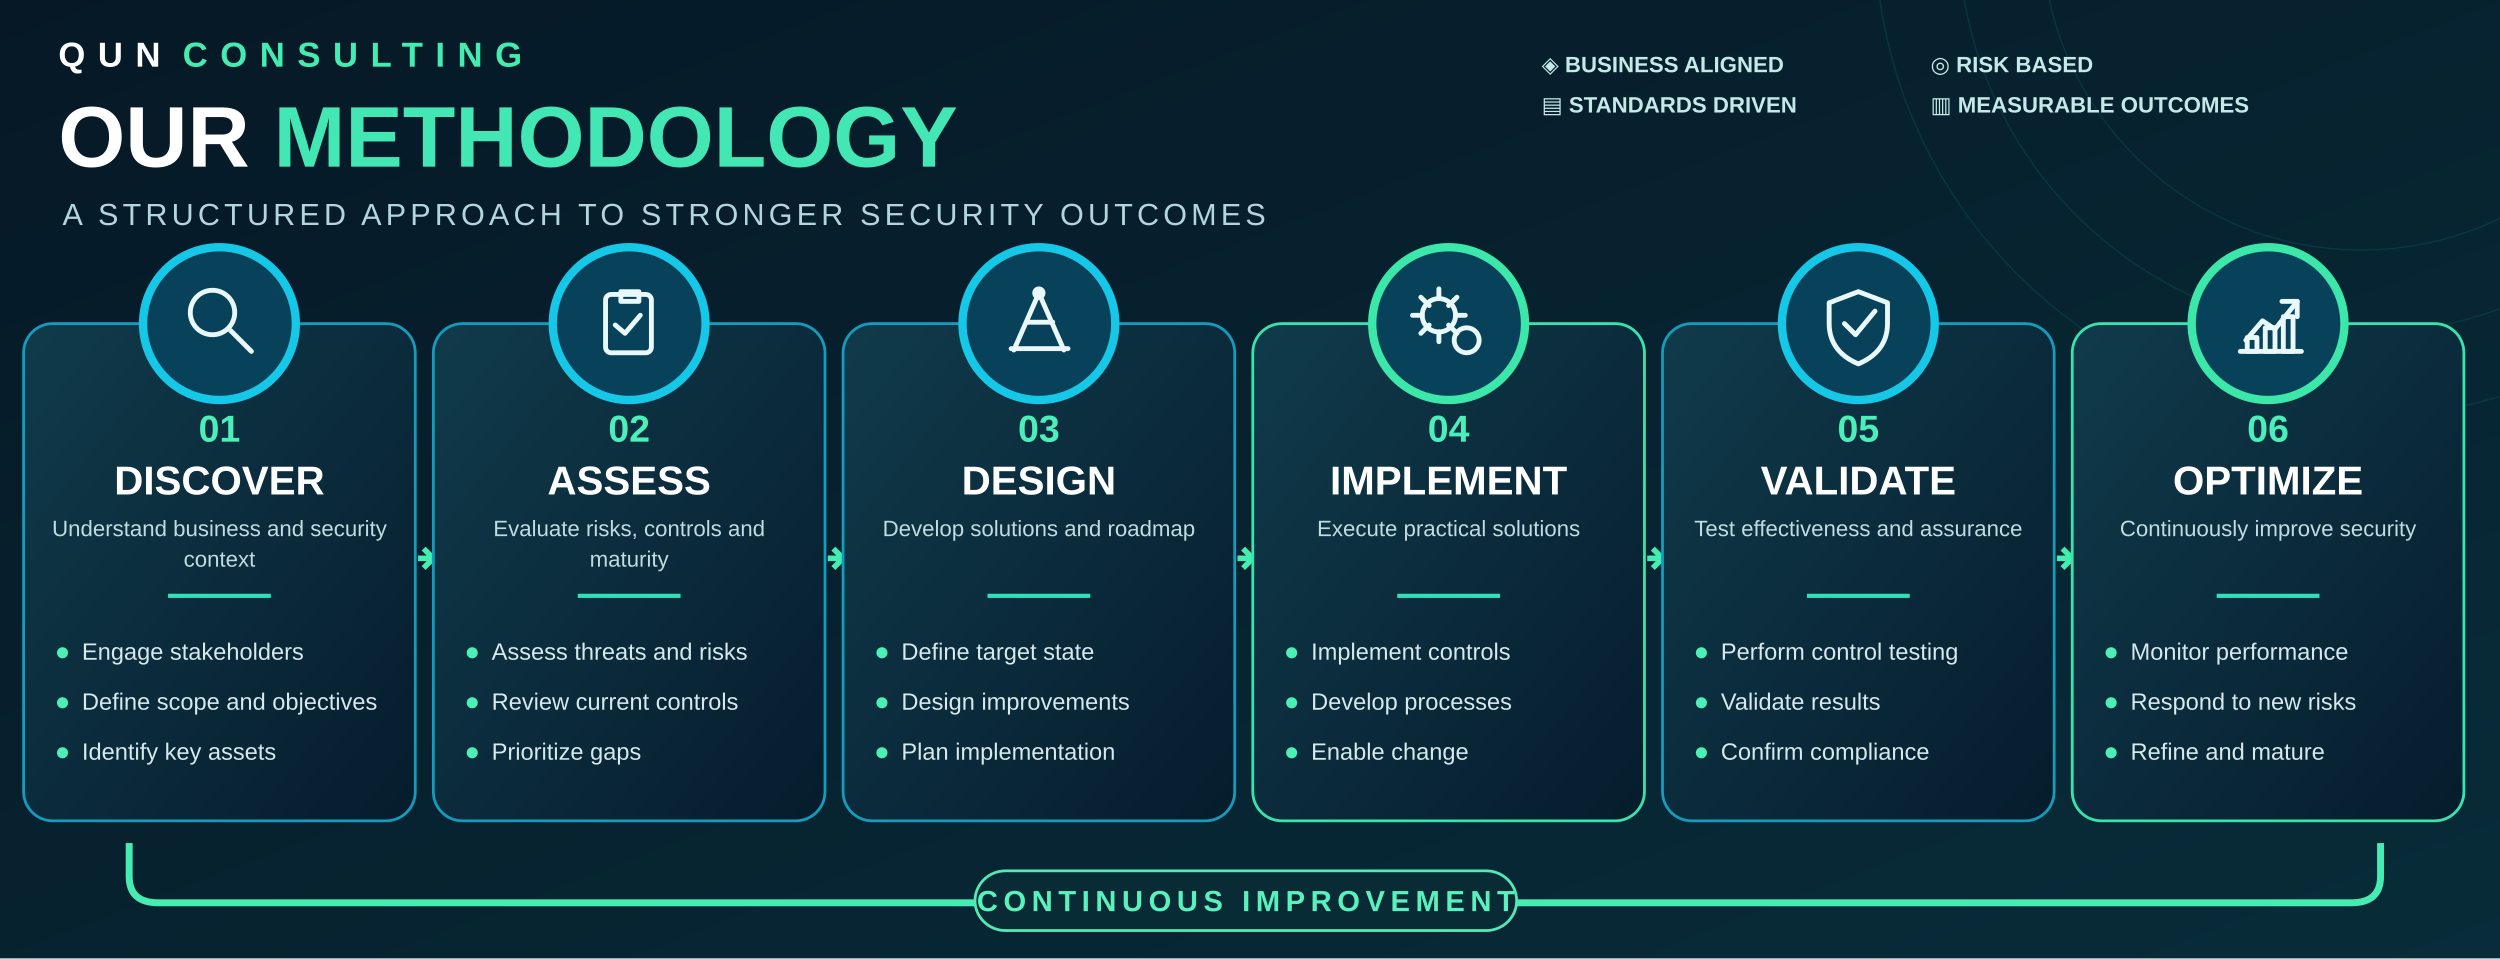
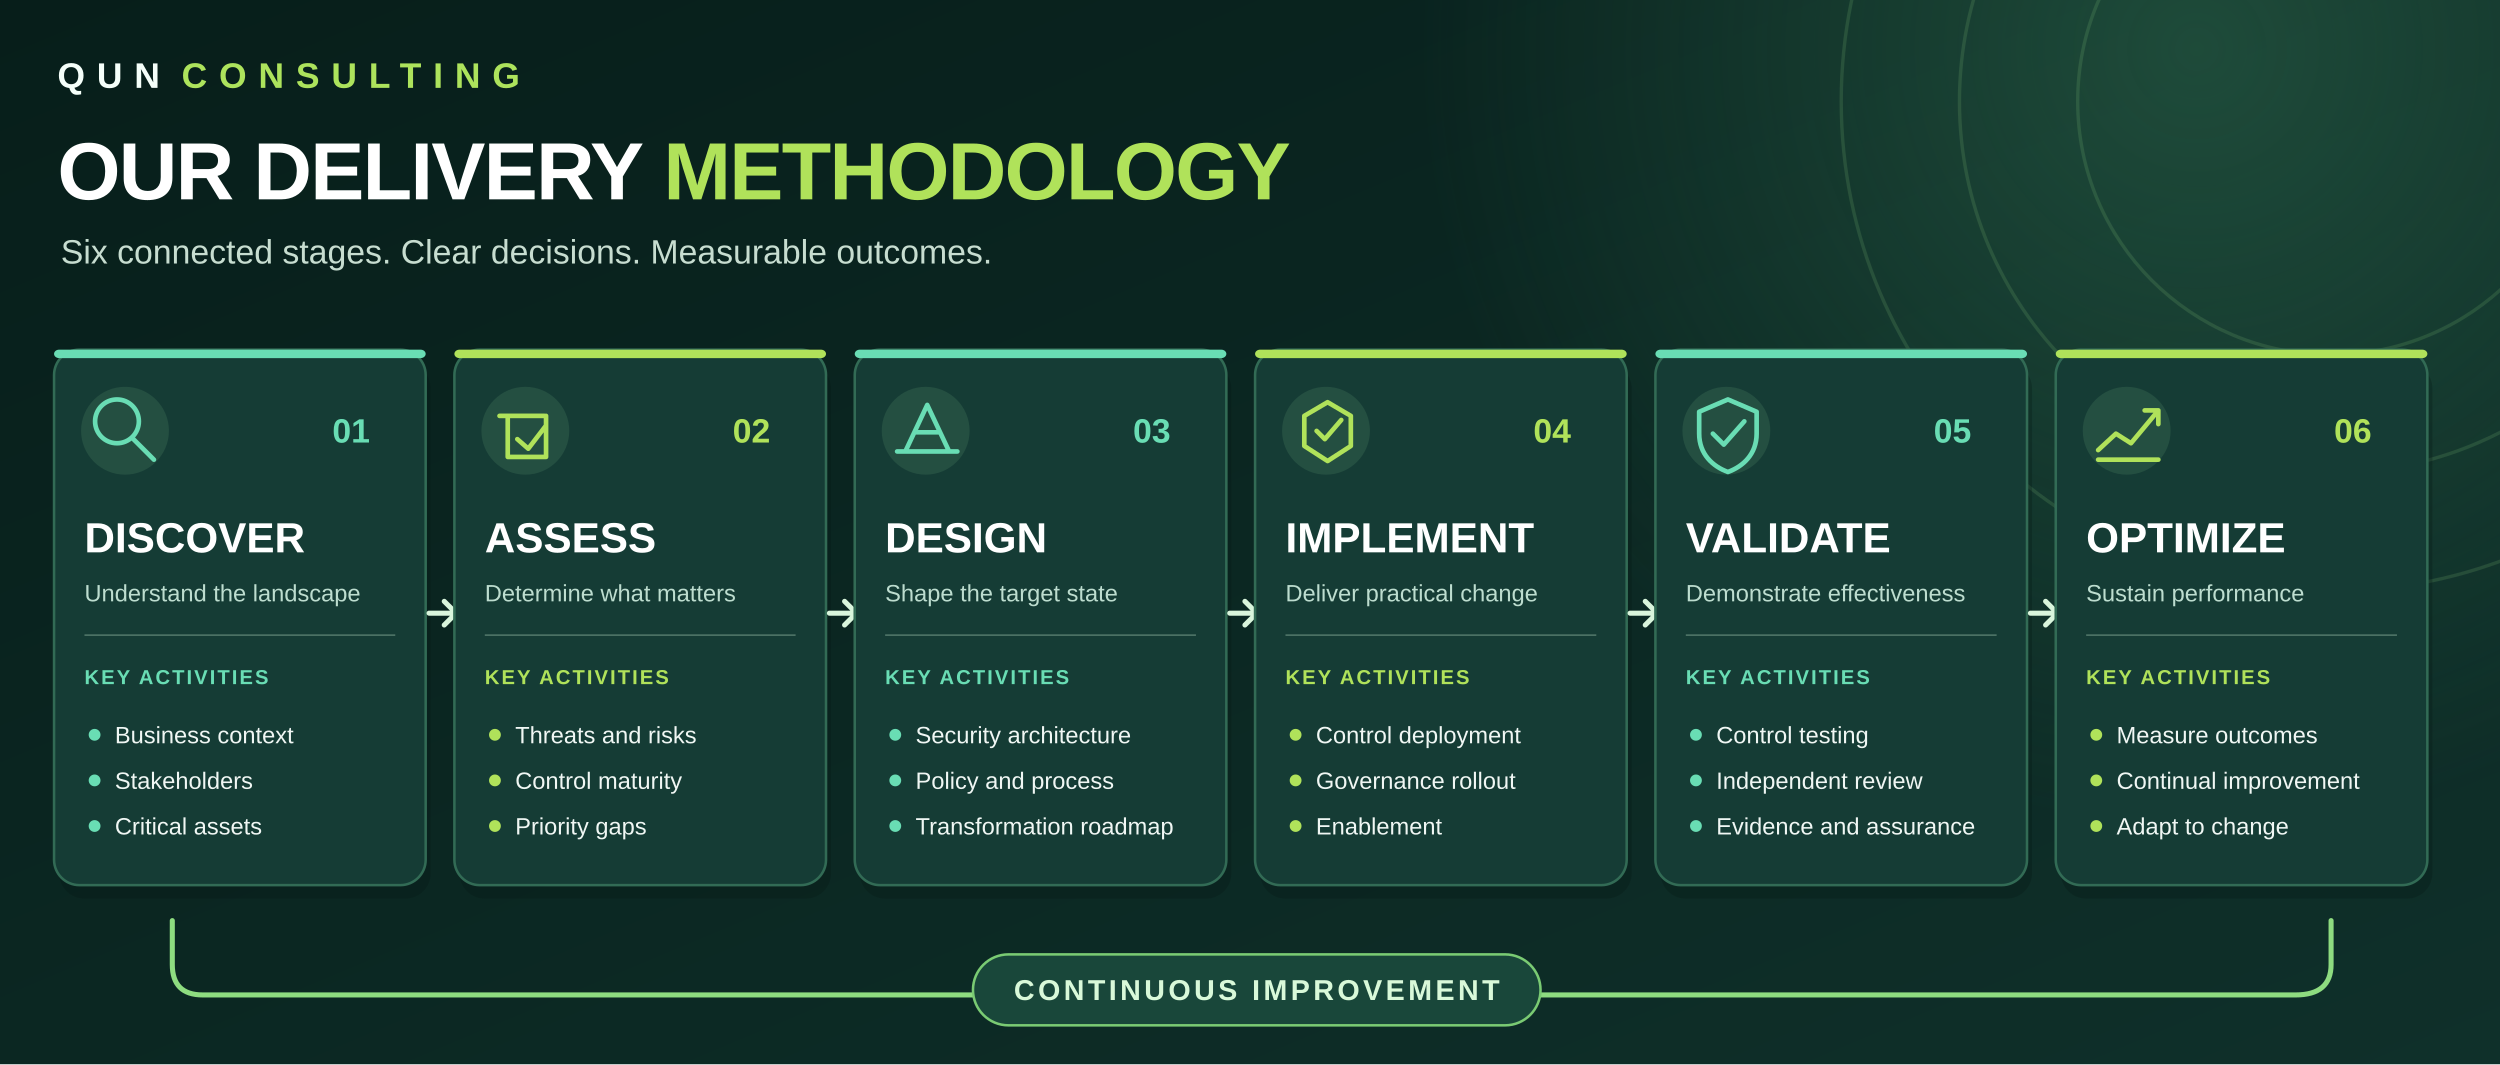
- <svg xmlns="http://www.w3.org/2000/svg" viewBox="0 0 1800 690" role="img" aria-labelledby="title desc">
+ <svg xmlns="http://www.w3.org/2000/svg" viewBox="0 0 1480 630" role="img" aria-labelledby="title desc">
  <defs>
-     <linearGradient id="bg" x1="0" x2="1" y1="0" y2="1">
-       <stop stop-color="#061826" />
-       <stop offset="1" stop-color="#082c39" />
+     <linearGradient id="background" x1="0" y1="0" x2="1" y2="1">
+       <stop stop-color="#071E1A" />
+       <stop offset="1" stop-color="#0F302A" />
    </linearGradient>
-     <linearGradient id="card" x1="0" y1="0" x2="1" y2="1">
-       <stop stop-color="#103b4b" />
-       <stop offset="1" stop-color="#061c2d" />
-     </linearGradient>
-     <linearGradient id="accent" x1="0" x2="1">
-       <stop stop-color="#00bde7" />
-       <stop offset="1" stop-color="#48efaa" />
-     </linearGradient>
-     <filter id="shadow">
-       <feGaussianBlur stdDeviation="8" />
-     </filter>
+     <radialGradient id="glow">
+       <stop stop-color="#367858" stop-opacity=".45" />
+       <stop offset="1" stop-color="#367858" stop-opacity="0" />
+     </radialGradient>
  </defs>
-   <rect width="1800" height="690" fill="url(#bg)" />
-   <g opacity=".14" fill="none" stroke="#19afad">
-     <circle cx="1700" cy="-50" r="230" />
-     <circle cx="1700" cy="-50" r="290" />
-     <circle cx="1700" cy="-50" r="350" />
+   <rect width="1480" height="630" fill="url(#background)" />
+   <circle cx="1300" cy="30" r="460" fill="url(#glow)" />
+   <g opacity=".14" fill="none" stroke="#A3E68A" stroke-width="2">
+     <circle cx="1380" cy="60" r="150" />
+     <circle cx="1380" cy="60" r="220" />
+     <circle cx="1380" cy="60" r="290" />
  </g>
-   <text x="42" y="48" fill="#ffffff" font-family="Arial,sans-serif" font-size="25" letter-spacing="9" font-weight="700">QUN <tspan fill="#43edb1">CONSULTING</tspan>
-   </text>
-   <text x="42" y="120" fill="#ffffff" font-family="Arial,sans-serif" font-size="62" font-weight="800">OUR <tspan fill="#42e7b4">METHODOLOGY</tspan>
-   </text>
-   <text x="45" y="162" fill="#b4d5dc" font-family="Arial,sans-serif" font-size="22" letter-spacing="3">A STRUCTURED APPROACH TO STRONGER SECURITY OUTCOMES</text>
-   <g font-family="Arial,sans-serif" font-size="16" font-weight="700" fill="#c5e9e8">
-     <text x="1110" y="52">◈ BUSINESS ALIGNED</text>
-     <text x="1390" y="52">◎ RISK BASED</text>
-     <text x="1110" y="81">▤ STANDARDS DRIVEN</text>
-     <text x="1390" y="81">▥ MEASURABLE OUTCOMES</text>
+   <g font-family="Arial,Helvetica,sans-serif">
+     <text x="34" y="52" font-size="21" font-weight="900" letter-spacing="7" fill="#F5FFFA">QUN <tspan fill="#ADE35C">CONSULTING</tspan>
+     </text>
+     <text x="34" y="118" font-size="48" font-weight="900" letter-spacing="-1" fill="#FFFFFF">OUR DELIVERY <tspan fill="#B0E25A">METHODOLOGY</tspan>
+     </text>
+     <text x="36" y="156" font-size="20" fill="#C7DDD0">Six connected stages. Clear decisions. Measurable outcomes.</text>
+     <g transform="translate(32,207)">
+       <rect x="3" y="8" width="220" height="317" rx="15" fill="#051713" opacity=".28" />
+       <rect width="220" height="317" rx="15" fill="#153C35" stroke="#326B55" stroke-width="1.5" />
+       <rect x="0" y="0" width="220" height="5" rx="3" fill="#69DDB4" />
+       <circle cx="42" cy="48" r="26" fill="#244F41" />
+       <g transform="translate(17,23) scale(.81)" stroke="#69DDB4" fill="none" stroke-width="3.4" stroke-linecap="round" stroke-linejoin="round">
+         <circle cx="25" cy="24" r="16" />
+         <path d="m37 37 15 15" />
+       </g>
+       <text x="187" y="55" font-size="20" font-weight="800" text-anchor="end" fill="#69DDB4">01</text>
+       <text x="18" y="120" font-size="25" font-weight="800" fill="#FFFFFF">DISCOVER</text>
+       <text x="18" y="149" font-size="14" fill="#BDDDCF">Understand the landscape</text>
+       <path d="M18 169H202" stroke="#4C7265" />
+       <text x="18" y="198" font-size="12" fill="#69DDB4" font-weight="800" letter-spacing="1.2">KEY ACTIVITIES</text>
+       <circle cx="24" cy="228" r="3.5" fill="#69DDB4" />
+       <text x="36" y="233" font-size="14" fill="#F0F7F4">Business context</text>
+       <circle cx="24" cy="255" r="3.5" fill="#69DDB4" />
+       <text x="36" y="260" font-size="14" fill="#F0F7F4">Stakeholders</text>
+       <circle cx="24" cy="282" r="3.5" fill="#69DDB4" />
+       <text x="36" y="287" font-size="14" fill="#F0F7F4">Critical assets</text>
+     </g>
+     <g transform="translate(251,363)" stroke="#D9F5DC" stroke-width="3" stroke-linecap="round" fill="none">
+       <path d="M3 0H19m-7-7 7 7-7 7" />
+     </g>
+     <g transform="translate(269,207)">
+       <rect x="3" y="8" width="220" height="317" rx="15" fill="#051713" opacity=".28" />
+       <rect width="220" height="317" rx="15" fill="#153C35" stroke="#326B55" stroke-width="1.5" />
+       <rect x="0" y="0" width="220" height="5" rx="3" fill="#B0E25A" />
+       <circle cx="42" cy="48" r="26" fill="#244F41" />
+       <g transform="translate(17,23) scale(.81)" stroke="#B0E25A" fill="none" stroke-width="3.4" stroke-linecap="round" stroke-linejoin="round">
+         <path d="M12 20h33M18 20v30h28V20M25 37l8 7 13-17" />
+       </g>
+       <text x="187" y="55" font-size="20" font-weight="800" text-anchor="end" fill="#B0E25A">02</text>
+       <text x="18" y="120" font-size="25" font-weight="800" fill="#FFFFFF">ASSESS</text>
+       <text x="18" y="149" font-size="14" fill="#BDDDCF">Determine what matters</text>
+       <path d="M18 169H202" stroke="#4C7265" />
+       <text x="18" y="198" font-size="12" fill="#B0E25A" font-weight="800" letter-spacing="1.2">KEY ACTIVITIES</text>
+       <circle cx="24" cy="228" r="3.5" fill="#B0E25A" />
+       <text x="36" y="233" font-size="14" fill="#F0F7F4">Threats and risks</text>
+       <circle cx="24" cy="255" r="3.5" fill="#B0E25A" />
+       <text x="36" y="260" font-size="14" fill="#F0F7F4">Control maturity</text>
+       <circle cx="24" cy="282" r="3.5" fill="#B0E25A" />
+       <text x="36" y="287" font-size="14" fill="#F0F7F4">Priority gaps</text>
+     </g>
+     <g transform="translate(488,363)" stroke="#D9F5DC" stroke-width="3" stroke-linecap="round" fill="none">
+       <path d="M3 0H19m-7-7 7 7-7 7" />
+     </g>
+     <g transform="translate(506,207)">
+       <rect x="3" y="8" width="220" height="317" rx="15" fill="#051713" opacity=".28" />
+       <rect width="220" height="317" rx="15" fill="#153C35" stroke="#326B55" stroke-width="1.5" />
+       <rect x="0" y="0" width="220" height="5" rx="3" fill="#69DDB4" />
+       <circle cx="42" cy="48" r="26" fill="#244F41" />
+       <g transform="translate(17,23) scale(.81)" stroke="#69DDB4" fill="none" stroke-width="3.4" stroke-linecap="round" stroke-linejoin="round">
+         <path d="M10 46h44M16 46l16-34 16 34M23 32h18" />
+       </g>
+       <text x="187" y="55" font-size="20" font-weight="800" text-anchor="end" fill="#69DDB4">03</text>
+       <text x="18" y="120" font-size="25" font-weight="800" fill="#FFFFFF">DESIGN</text>
+       <text x="18" y="149" font-size="14" fill="#BDDDCF">Shape the target state</text>
+       <path d="M18 169H202" stroke="#4C7265" />
+       <text x="18" y="198" font-size="12" fill="#69DDB4" font-weight="800" letter-spacing="1.2">KEY ACTIVITIES</text>
+       <circle cx="24" cy="228" r="3.5" fill="#69DDB4" />
+       <text x="36" y="233" font-size="14" fill="#F0F7F4">Security architecture</text>
+       <circle cx="24" cy="255" r="3.5" fill="#69DDB4" />
+       <text x="36" y="260" font-size="14" fill="#F0F7F4">Policy and process</text>
+       <circle cx="24" cy="282" r="3.5" fill="#69DDB4" />
+       <text x="36" y="287" font-size="14" fill="#F0F7F4">Transformation roadmap</text>
+     </g>
+     <g transform="translate(725,363)" stroke="#D9F5DC" stroke-width="3" stroke-linecap="round" fill="none">
+       <path d="M3 0H19m-7-7 7 7-7 7" />
+     </g>
+     <g transform="translate(743,207)">
+       <rect x="3" y="8" width="220" height="317" rx="15" fill="#051713" opacity=".28" />
+       <rect width="220" height="317" rx="15" fill="#153C35" stroke="#326B55" stroke-width="1.5" />
+       <rect x="0" y="0" width="220" height="5" rx="3" fill="#B0E25A" />
+       <circle cx="42" cy="48" r="26" fill="#244F41" />
+       <g transform="translate(17,23) scale(.81)" stroke="#B0E25A" fill="none" stroke-width="3.4" stroke-linecap="round" stroke-linejoin="round">
+         <path d="M15 20l17-10 17 10v22L32 53 15 42zM24 31l6 6 12-14" />
+       </g>
+       <text x="187" y="55" font-size="20" font-weight="800" text-anchor="end" fill="#B0E25A">04</text>
+       <text x="18" y="120" font-size="25" font-weight="800" fill="#FFFFFF">IMPLEMENT</text>
+       <text x="18" y="149" font-size="14" fill="#BDDDCF">Deliver practical change</text>
+       <path d="M18 169H202" stroke="#4C7265" />
+       <text x="18" y="198" font-size="12" fill="#B0E25A" font-weight="800" letter-spacing="1.2">KEY ACTIVITIES</text>
+       <circle cx="24" cy="228" r="3.5" fill="#B0E25A" />
+       <text x="36" y="233" font-size="14" fill="#F0F7F4">Control deployment</text>
+       <circle cx="24" cy="255" r="3.5" fill="#B0E25A" />
+       <text x="36" y="260" font-size="14" fill="#F0F7F4">Governance rollout</text>
+       <circle cx="24" cy="282" r="3.5" fill="#B0E25A" />
+       <text x="36" y="287" font-size="14" fill="#F0F7F4">Enablement</text>
+     </g>
+     <g transform="translate(962,363)" stroke="#D9F5DC" stroke-width="3" stroke-linecap="round" fill="none">
+       <path d="M3 0H19m-7-7 7 7-7 7" />
+     </g>
+     <g transform="translate(980,207)">
+       <rect x="3" y="8" width="220" height="317" rx="15" fill="#051713" opacity=".28" />
+       <rect width="220" height="317" rx="15" fill="#153C35" stroke="#326B55" stroke-width="1.5" />
+       <rect x="0" y="0" width="220" height="5" rx="3" fill="#69DDB4" />
+       <circle cx="42" cy="48" r="26" fill="#244F41" />
+       <g transform="translate(17,23) scale(.81)" stroke="#69DDB4" fill="none" stroke-width="3.4" stroke-linecap="round" stroke-linejoin="round">
+         <path d="M32 8l21 9v16c0 15-10 24-21 28C21 57 11 48 11 33V17zM21 33l8 8 15-17" />
+       </g>
+       <text x="187" y="55" font-size="20" font-weight="800" text-anchor="end" fill="#69DDB4">05</text>
+       <text x="18" y="120" font-size="25" font-weight="800" fill="#FFFFFF">VALIDATE</text>
+       <text x="18" y="149" font-size="14" fill="#BDDDCF">Demonstrate effectiveness</text>
+       <path d="M18 169H202" stroke="#4C7265" />
+       <text x="18" y="198" font-size="12" fill="#69DDB4" font-weight="800" letter-spacing="1.2">KEY ACTIVITIES</text>
+       <circle cx="24" cy="228" r="3.5" fill="#69DDB4" />
+       <text x="36" y="233" font-size="14" fill="#F0F7F4">Control testing</text>
+       <circle cx="24" cy="255" r="3.5" fill="#69DDB4" />
+       <text x="36" y="260" font-size="14" fill="#F0F7F4">Independent review</text>
+       <circle cx="24" cy="282" r="3.5" fill="#69DDB4" />
+       <text x="36" y="287" font-size="14" fill="#F0F7F4">Evidence and assurance</text>
+     </g>
+     <g transform="translate(1199,363)" stroke="#D9F5DC" stroke-width="3" stroke-linecap="round" fill="none">
+       <path d="M3 0H19m-7-7 7 7-7 7" />
+     </g>
+     <g transform="translate(1217,207)">
+       <rect x="3" y="8" width="220" height="317" rx="15" fill="#051713" opacity=".28" />
+       <rect width="220" height="317" rx="15" fill="#153C35" stroke="#326B55" stroke-width="1.5" />
+       <rect x="0" y="0" width="220" height="5" rx="3" fill="#B0E25A" />
+       <circle cx="42" cy="48" r="26" fill="#244F41" />
+       <g transform="translate(17,23) scale(.81)" stroke="#B0E25A" fill="none" stroke-width="3.4" stroke-linecap="round" stroke-linejoin="round">
+         <path d="M10 45l13-12 11 7 20-24M44 16h10v10" />
+         <path d="M10 52h44" />
+       </g>
+       <text x="187" y="55" font-size="20" font-weight="800" text-anchor="end" fill="#B0E25A">06</text>
+       <text x="18" y="120" font-size="25" font-weight="800" fill="#FFFFFF">OPTIMIZE</text>
+       <text x="18" y="149" font-size="14" fill="#BDDDCF">Sustain performance</text>
+       <path d="M18 169H202" stroke="#4C7265" />
+       <text x="18" y="198" font-size="12" fill="#B0E25A" font-weight="800" letter-spacing="1.2">KEY ACTIVITIES</text>
+       <circle cx="24" cy="228" r="3.5" fill="#B0E25A" />
+       <text x="36" y="233" font-size="14" fill="#F0F7F4">Measure outcomes</text>
+       <circle cx="24" cy="255" r="3.5" fill="#B0E25A" />
+       <text x="36" y="260" font-size="14" fill="#F0F7F4">Continual improvement</text>
+       <circle cx="24" cy="282" r="3.5" fill="#B0E25A" />
+       <text x="36" y="287" font-size="14" fill="#F0F7F4">Adapt to change</text>
+     </g>
+     <path d="M1380 545V571Q1380 589 1359 589H120Q102 589 102 571V545" stroke="#8EDC80" stroke-width="3" fill="none" stroke-linecap="round" />
+     <rect x="576" y="565" width="336" height="42" rx="21" fill="#19473A" stroke="#7ACB73" stroke-width="1.5" />
+     <text x="744" y="592" font-size="17" font-weight="800" fill="#D9F9D9" letter-spacing="2" text-anchor="middle">CONTINUOUS IMPROVEMENT</text>
  </g>
-   <g>
-     <rect x="17" y="233" rx="21" width="282" height="358" fill="url(#card)" stroke="#139cbc" stroke-width="2" />
-     <circle cx="158" cy="233" r="55" fill="#08425a" stroke="#16c8e7" stroke-width="6" />
-     <g transform="translate(126,200)" stroke="#e9f8fa" stroke-width="3.5" fill="none" stroke-linecap="round" stroke-linejoin="round">
-       <circle cx="27" cy="25" r="16" />
-       <path d="m40 38 15 15" />
-     </g>
-     <text x="158" y="318" fill="#4aefba" font-family="Arial" font-size="27" font-weight="800" text-anchor="middle">01</text>
-     <text x="158" y="356" fill="#ffffff" font-family="Arial" font-size="29" font-weight="800" text-anchor="middle">DISCOVER</text>
-     <text x="158" y="386" fill="#c0dce2" font-family="Arial" font-size="16" text-anchor="middle">Understand business and security</text>
-     <text x="158" y="408" fill="#c0dce2" font-family="Arial" font-size="16" text-anchor="middle">context</text>
-     <path d="M121 429h74" stroke="#31e0ba" stroke-width="3" />
-     <circle cx="45" cy="470" r="4" fill="#4cefb4" />
-     <text x="59" y="475" fill="#d6e9ed" font-family="Arial" font-size="17">Engage stakeholders</text>
-     <circle cx="45" cy="506" r="4" fill="#4cefb4" />
-     <text x="59" y="511" fill="#d6e9ed" font-family="Arial" font-size="17">Define scope and objectives</text>
-     <circle cx="45" cy="542" r="4" fill="#4cefb4" />
-     <text x="59" y="547" fill="#d6e9ed" font-family="Arial" font-size="17">Identify key assets</text>
-   </g>
-   <path d="M 301 402 h 10 m-6 -7 7 7 -7 7" stroke="#43eeb1" stroke-width="4" fill="none" />
-   <g>
-     <rect x="312" y="233" rx="21" width="282" height="358" fill="url(#card)" stroke="#139cbc" stroke-width="2" />
-     <circle cx="453" cy="233" r="55" fill="#08425a" stroke="#16c8e7" stroke-width="6" />
-     <g transform="translate(421,200)" stroke="#e9f8fa" stroke-width="3.5" fill="none" stroke-linecap="round" stroke-linejoin="round">
-       <rect x="15" y="12" width="33" height="42" rx="4" />
-       <path d="M26 10h13v7H26zm-4 24 7 6 11-13" />
-     </g>
-     <text x="453" y="318" fill="#4aefba" font-family="Arial" font-size="27" font-weight="800" text-anchor="middle">02</text>
-     <text x="453" y="356" fill="#ffffff" font-family="Arial" font-size="29" font-weight="800" text-anchor="middle">ASSESS</text>
-     <text x="453" y="386" fill="#c0dce2" font-family="Arial" font-size="16" text-anchor="middle">Evaluate risks, controls and</text>
-     <text x="453" y="408" fill="#c0dce2" font-family="Arial" font-size="16" text-anchor="middle">maturity</text>
-     <path d="M416 429h74" stroke="#31e0ba" stroke-width="3" />
-     <circle cx="340" cy="470" r="4" fill="#4cefb4" />
-     <text x="354" y="475" fill="#d6e9ed" font-family="Arial" font-size="17">Assess threats and risks</text>
-     <circle cx="340" cy="506" r="4" fill="#4cefb4" />
-     <text x="354" y="511" fill="#d6e9ed" font-family="Arial" font-size="17">Review current controls</text>
-     <circle cx="340" cy="542" r="4" fill="#4cefb4" />
-     <text x="354" y="547" fill="#d6e9ed" font-family="Arial" font-size="17">Prioritize gaps</text>
-   </g>
-   <path d="M 596 402 h 10 m-6 -7 7 7 -7 7" stroke="#43eeb1" stroke-width="4" fill="none" />
-   <g>
-     <rect x="607" y="233" rx="21" width="282" height="358" fill="url(#card)" stroke="#139cbc" stroke-width="2" />
-     <circle cx="748" cy="233" r="55" fill="#08425a" stroke="#16c8e7" stroke-width="6" />
-     <g transform="translate(716,200)" stroke="#e9f8fa" stroke-width="3.5" fill="none" stroke-linecap="round" stroke-linejoin="round">
-       <path d="M14 52 32 11l18 41M23 32h19M12 51h41" />
-       <circle cx="32" cy="11" r="3" />
-     </g>
-     <text x="748" y="318" fill="#4aefba" font-family="Arial" font-size="27" font-weight="800" text-anchor="middle">03</text>
-     <text x="748" y="356" fill="#ffffff" font-family="Arial" font-size="29" font-weight="800" text-anchor="middle">DESIGN</text>
-     <text x="748" y="386" fill="#c0dce2" font-family="Arial" font-size="16" text-anchor="middle">Develop solutions and roadmap</text>
-     <text x="748" y="408" fill="#c0dce2" font-family="Arial" font-size="16" text-anchor="middle" />
-     <path d="M711 429h74" stroke="#31e0ba" stroke-width="3" />
-     <circle cx="635" cy="470" r="4" fill="#4cefb4" />
-     <text x="649" y="475" fill="#d6e9ed" font-family="Arial" font-size="17">Define target state</text>
-     <circle cx="635" cy="506" r="4" fill="#4cefb4" />
-     <text x="649" y="511" fill="#d6e9ed" font-family="Arial" font-size="17">Design improvements</text>
-     <circle cx="635" cy="542" r="4" fill="#4cefb4" />
-     <text x="649" y="547" fill="#d6e9ed" font-family="Arial" font-size="17">Plan implementation</text>
-   </g>
-   <path d="M 891 402 h 10 m-6 -7 7 7 -7 7" stroke="#43eeb1" stroke-width="4" fill="none" />
-   <g>
-     <rect x="902" y="233" rx="21" width="282" height="358" fill="url(#card)" stroke="#38e4ae" stroke-width="2" />
-     <circle cx="1043" cy="233" r="55" fill="#08425a" stroke="#3be8aa" stroke-width="6" />
-     <g transform="translate(1011,200)" stroke="#e9f8fa" stroke-width="3.5" fill="none" stroke-linecap="round" stroke-linejoin="round">
-       <circle cx="25" cy="27" r="12" />
-       <path d="M25 8v7m0 24v7M6 27h7m24 0h7M12 14l6 6m14 14 6 6m0-26-6 6M18 34l-6 6" />
-       <circle cx="45" cy="45" r="9" />
-     </g>
-     <text x="1043" y="318" fill="#4aefba" font-family="Arial" font-size="27" font-weight="800" text-anchor="middle">04</text>
-     <text x="1043" y="356" fill="#ffffff" font-family="Arial" font-size="29" font-weight="800" text-anchor="middle">IMPLEMENT</text>
-     <text x="1043" y="386" fill="#c0dce2" font-family="Arial" font-size="16" text-anchor="middle">Execute practical solutions</text>
-     <text x="1043" y="408" fill="#c0dce2" font-family="Arial" font-size="16" text-anchor="middle" />
-     <path d="M1006 429h74" stroke="#31e0ba" stroke-width="3" />
-     <circle cx="930" cy="470" r="4" fill="#4cefb4" />
-     <text x="944" y="475" fill="#d6e9ed" font-family="Arial" font-size="17">Implement controls</text>
-     <circle cx="930" cy="506" r="4" fill="#4cefb4" />
-     <text x="944" y="511" fill="#d6e9ed" font-family="Arial" font-size="17">Develop processes</text>
-     <circle cx="930" cy="542" r="4" fill="#4cefb4" />
-     <text x="944" y="547" fill="#d6e9ed" font-family="Arial" font-size="17">Enable change</text>
-   </g>
-   <path d="M 1186 402 h 10 m-6 -7 7 7 -7 7" stroke="#43eeb1" stroke-width="4" fill="none" />
-   <g>
-     <rect x="1197" y="233" rx="21" width="282" height="358" fill="url(#card)" stroke="#139cbc" stroke-width="2" />
-     <circle cx="1338" cy="233" r="55" fill="#08425a" stroke="#16c8e7" stroke-width="6" />
-     <g transform="translate(1306,200)" stroke="#e9f8fa" stroke-width="3.5" fill="none" stroke-linecap="round" stroke-linejoin="round">
-       <path d="m32 10 21 8v15c0 15-9 24-21 29-12-5-21-14-21-29V18z" />
-       <path d="m22 33 8 8 14-17" />
-     </g>
-     <text x="1338" y="318" fill="#4aefba" font-family="Arial" font-size="27" font-weight="800" text-anchor="middle">05</text>
-     <text x="1338" y="356" fill="#ffffff" font-family="Arial" font-size="29" font-weight="800" text-anchor="middle">VALIDATE</text>
-     <text x="1338" y="386" fill="#c0dce2" font-family="Arial" font-size="16" text-anchor="middle">Test effectiveness and assurance</text>
-     <text x="1338" y="408" fill="#c0dce2" font-family="Arial" font-size="16" text-anchor="middle" />
-     <path d="M1301 429h74" stroke="#31e0ba" stroke-width="3" />
-     <circle cx="1225" cy="470" r="4" fill="#4cefb4" />
-     <text x="1239" y="475" fill="#d6e9ed" font-family="Arial" font-size="17">Perform control testing</text>
-     <circle cx="1225" cy="506" r="4" fill="#4cefb4" />
-     <text x="1239" y="511" fill="#d6e9ed" font-family="Arial" font-size="17">Validate results</text>
-     <circle cx="1225" cy="542" r="4" fill="#4cefb4" />
-     <text x="1239" y="547" fill="#d6e9ed" font-family="Arial" font-size="17">Confirm compliance</text>
-   </g>
-   <path d="M 1481 402 h 10 m-6 -7 7 7 -7 7" stroke="#43eeb1" stroke-width="4" fill="none" />
-   <g>
-     <rect x="1492" y="233" rx="21" width="282" height="358" fill="url(#card)" stroke="#38e4ae" stroke-width="2" />
-     <circle cx="1633" cy="233" r="55" fill="#08425a" stroke="#3be8aa" stroke-width="6" />
-     <g transform="translate(1601,200)" stroke="#e9f8fa" stroke-width="3.5" fill="none" stroke-linecap="round" stroke-linejoin="round">
-       <path d="M12 53h44M16 45l12-14 9 6 16-20" />
-       <path d="M42 17h11v11" />
-       <rect x="17" y="43" width="7" height="10" />
-       <rect x="30" y="36" width="7" height="17" />
-       <rect x="43" y="28" width="7" height="25" />
-     </g>
-     <text x="1633" y="318" fill="#4aefba" font-family="Arial" font-size="27" font-weight="800" text-anchor="middle">06</text>
-     <text x="1633" y="356" fill="#ffffff" font-family="Arial" font-size="29" font-weight="800" text-anchor="middle">OPTIMIZE</text>
-     <text x="1633" y="386" fill="#c0dce2" font-family="Arial" font-size="16" text-anchor="middle">Continuously improve security</text>
-     <text x="1633" y="408" fill="#c0dce2" font-family="Arial" font-size="16" text-anchor="middle" />
-     <path d="M1596 429h74" stroke="#31e0ba" stroke-width="3" />
-     <circle cx="1520" cy="470" r="4" fill="#4cefb4" />
-     <text x="1534" y="475" fill="#d6e9ed" font-family="Arial" font-size="17">Monitor performance</text>
-     <circle cx="1520" cy="506" r="4" fill="#4cefb4" />
-     <text x="1534" y="511" fill="#d6e9ed" font-family="Arial" font-size="17">Respond to new risks</text>
-     <circle cx="1520" cy="542" r="4" fill="#4cefb4" />
-     <text x="1534" y="547" fill="#d6e9ed" font-family="Arial" font-size="17">Refine and mature</text>
-   </g>
-   <path d="M 1714 607v24q0 19-21 19H114q-21 0-21-19v-24" stroke="#46edb3" stroke-width="5" fill="none" />
-   <rect x="702" y="627" width="390" height="43" rx="22" fill="#082b36" stroke="#51eab6" stroke-width="2" />
-   <text x="897" y="656" text-anchor="middle" fill="#5af2bc" font-family="Arial" font-weight="800" font-size="21" letter-spacing="4">CONTINUOUS IMPROVEMENT</text>
</svg>
